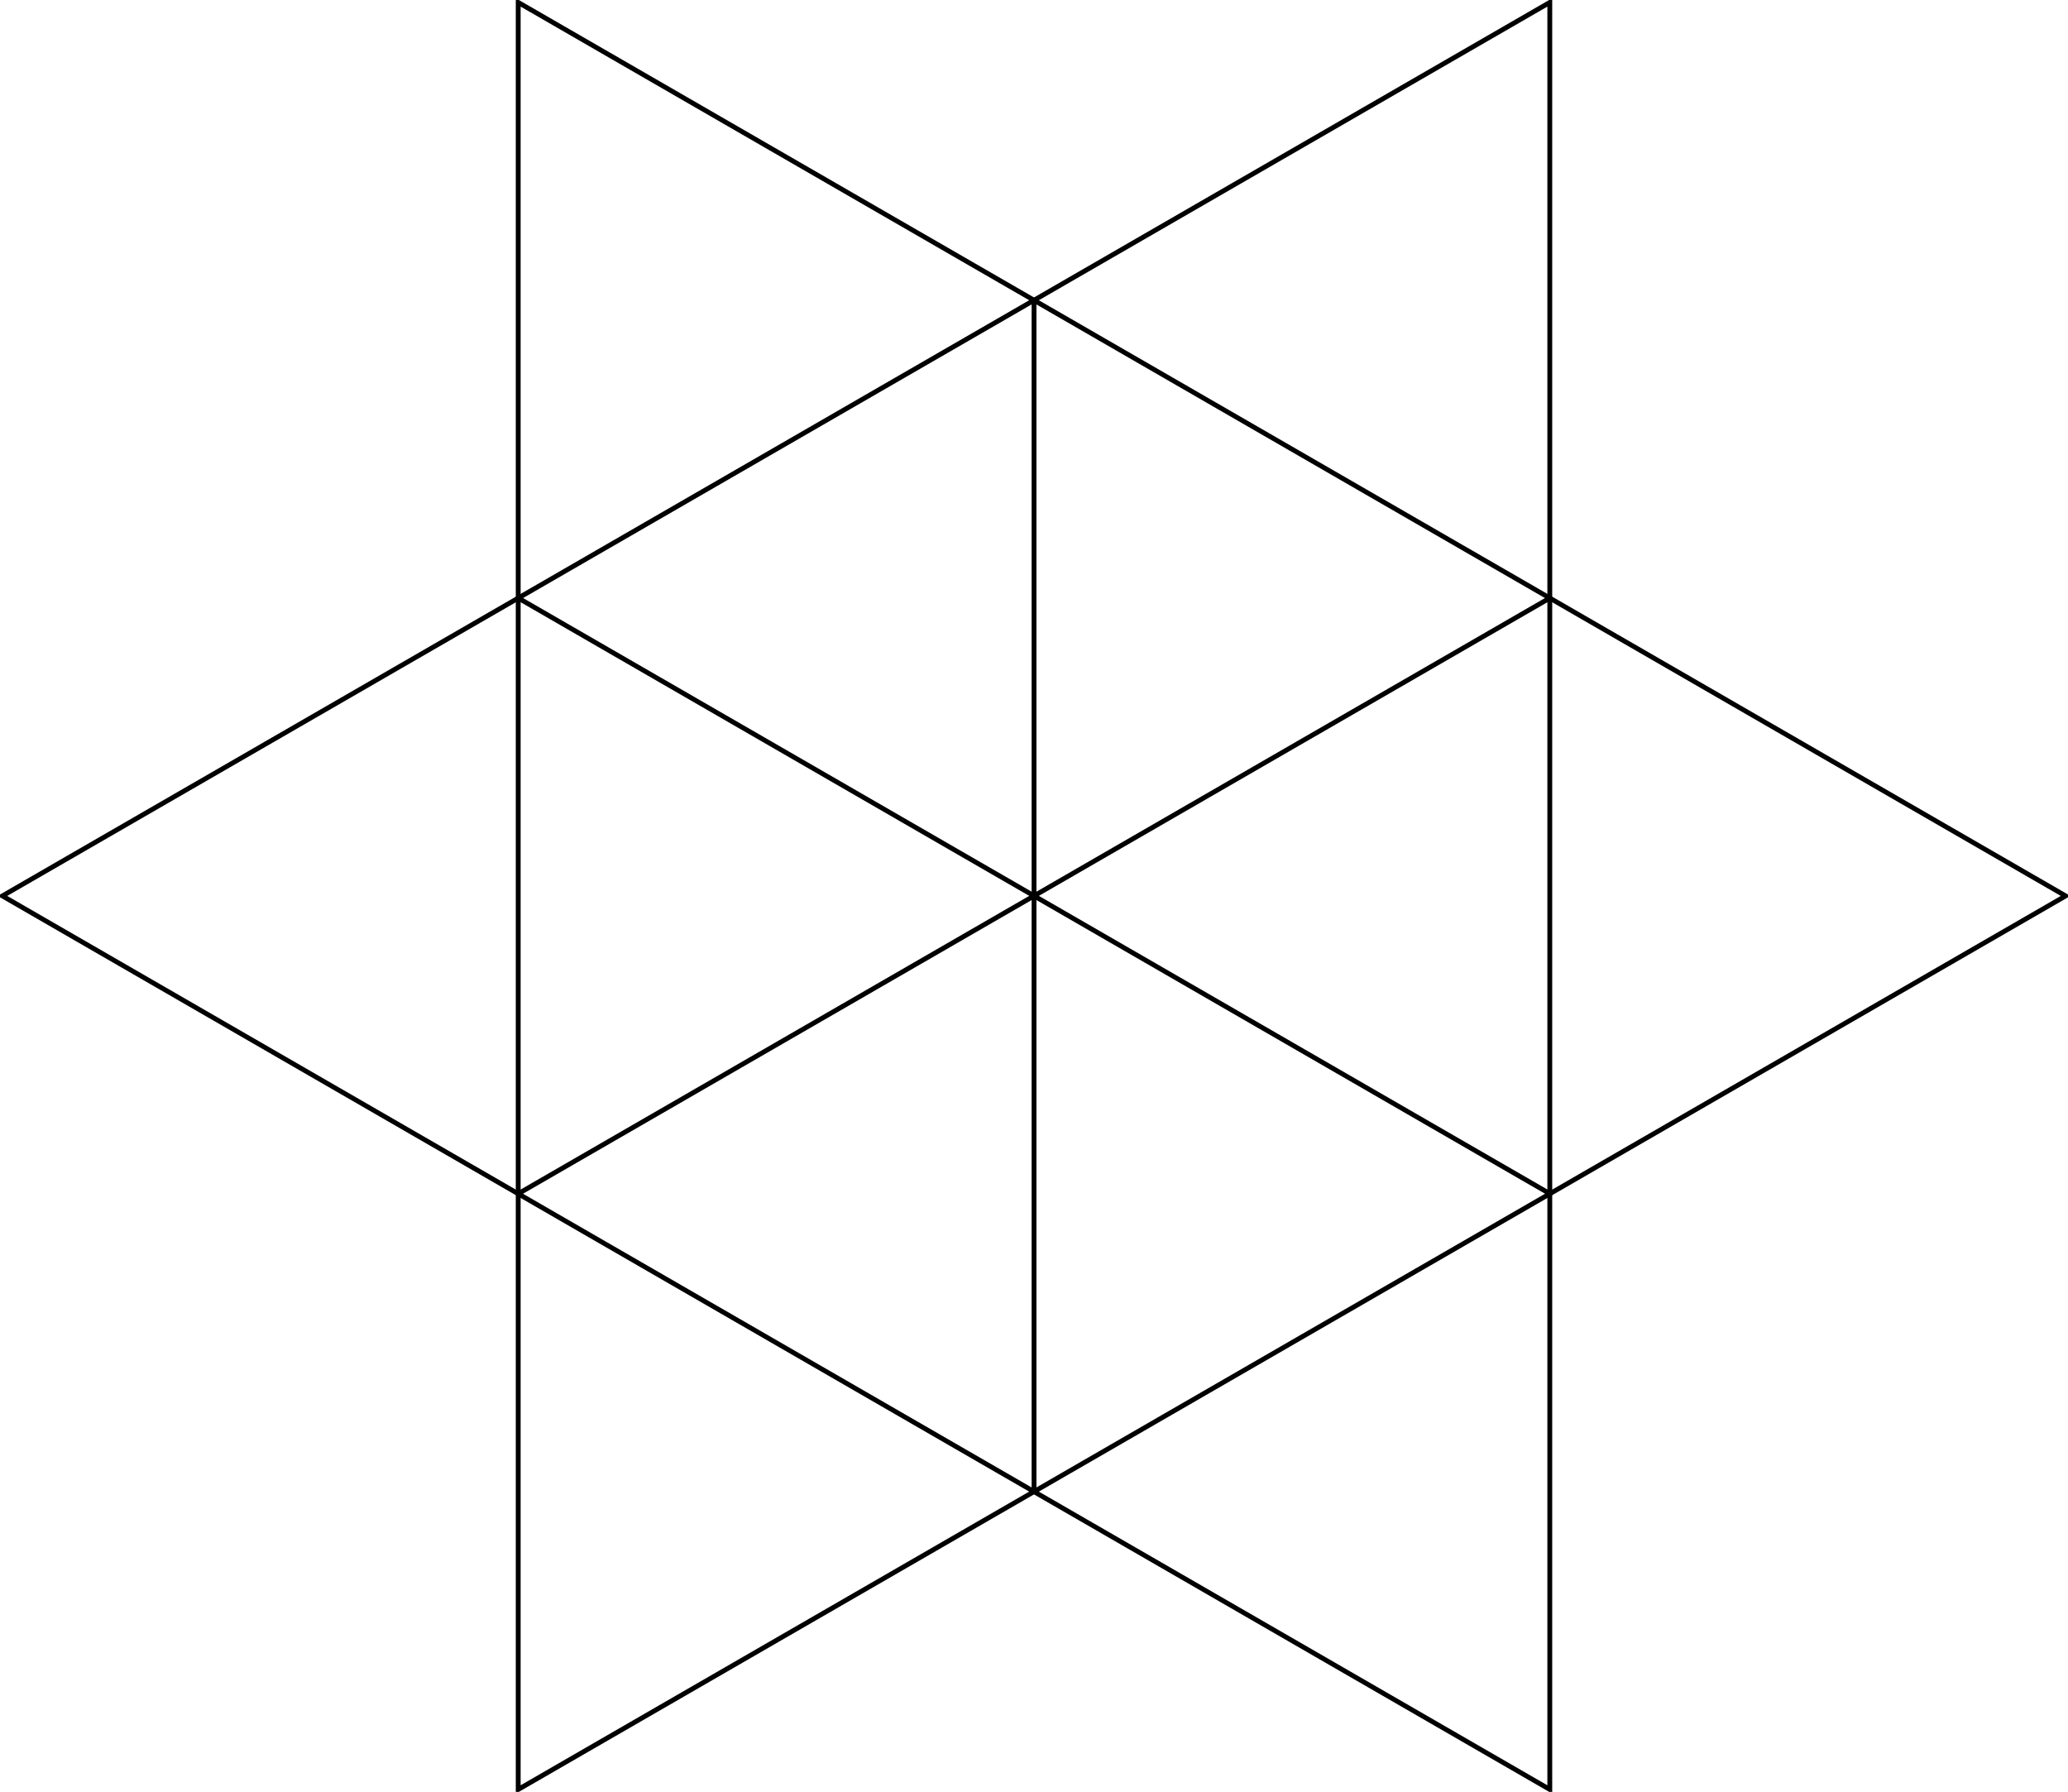
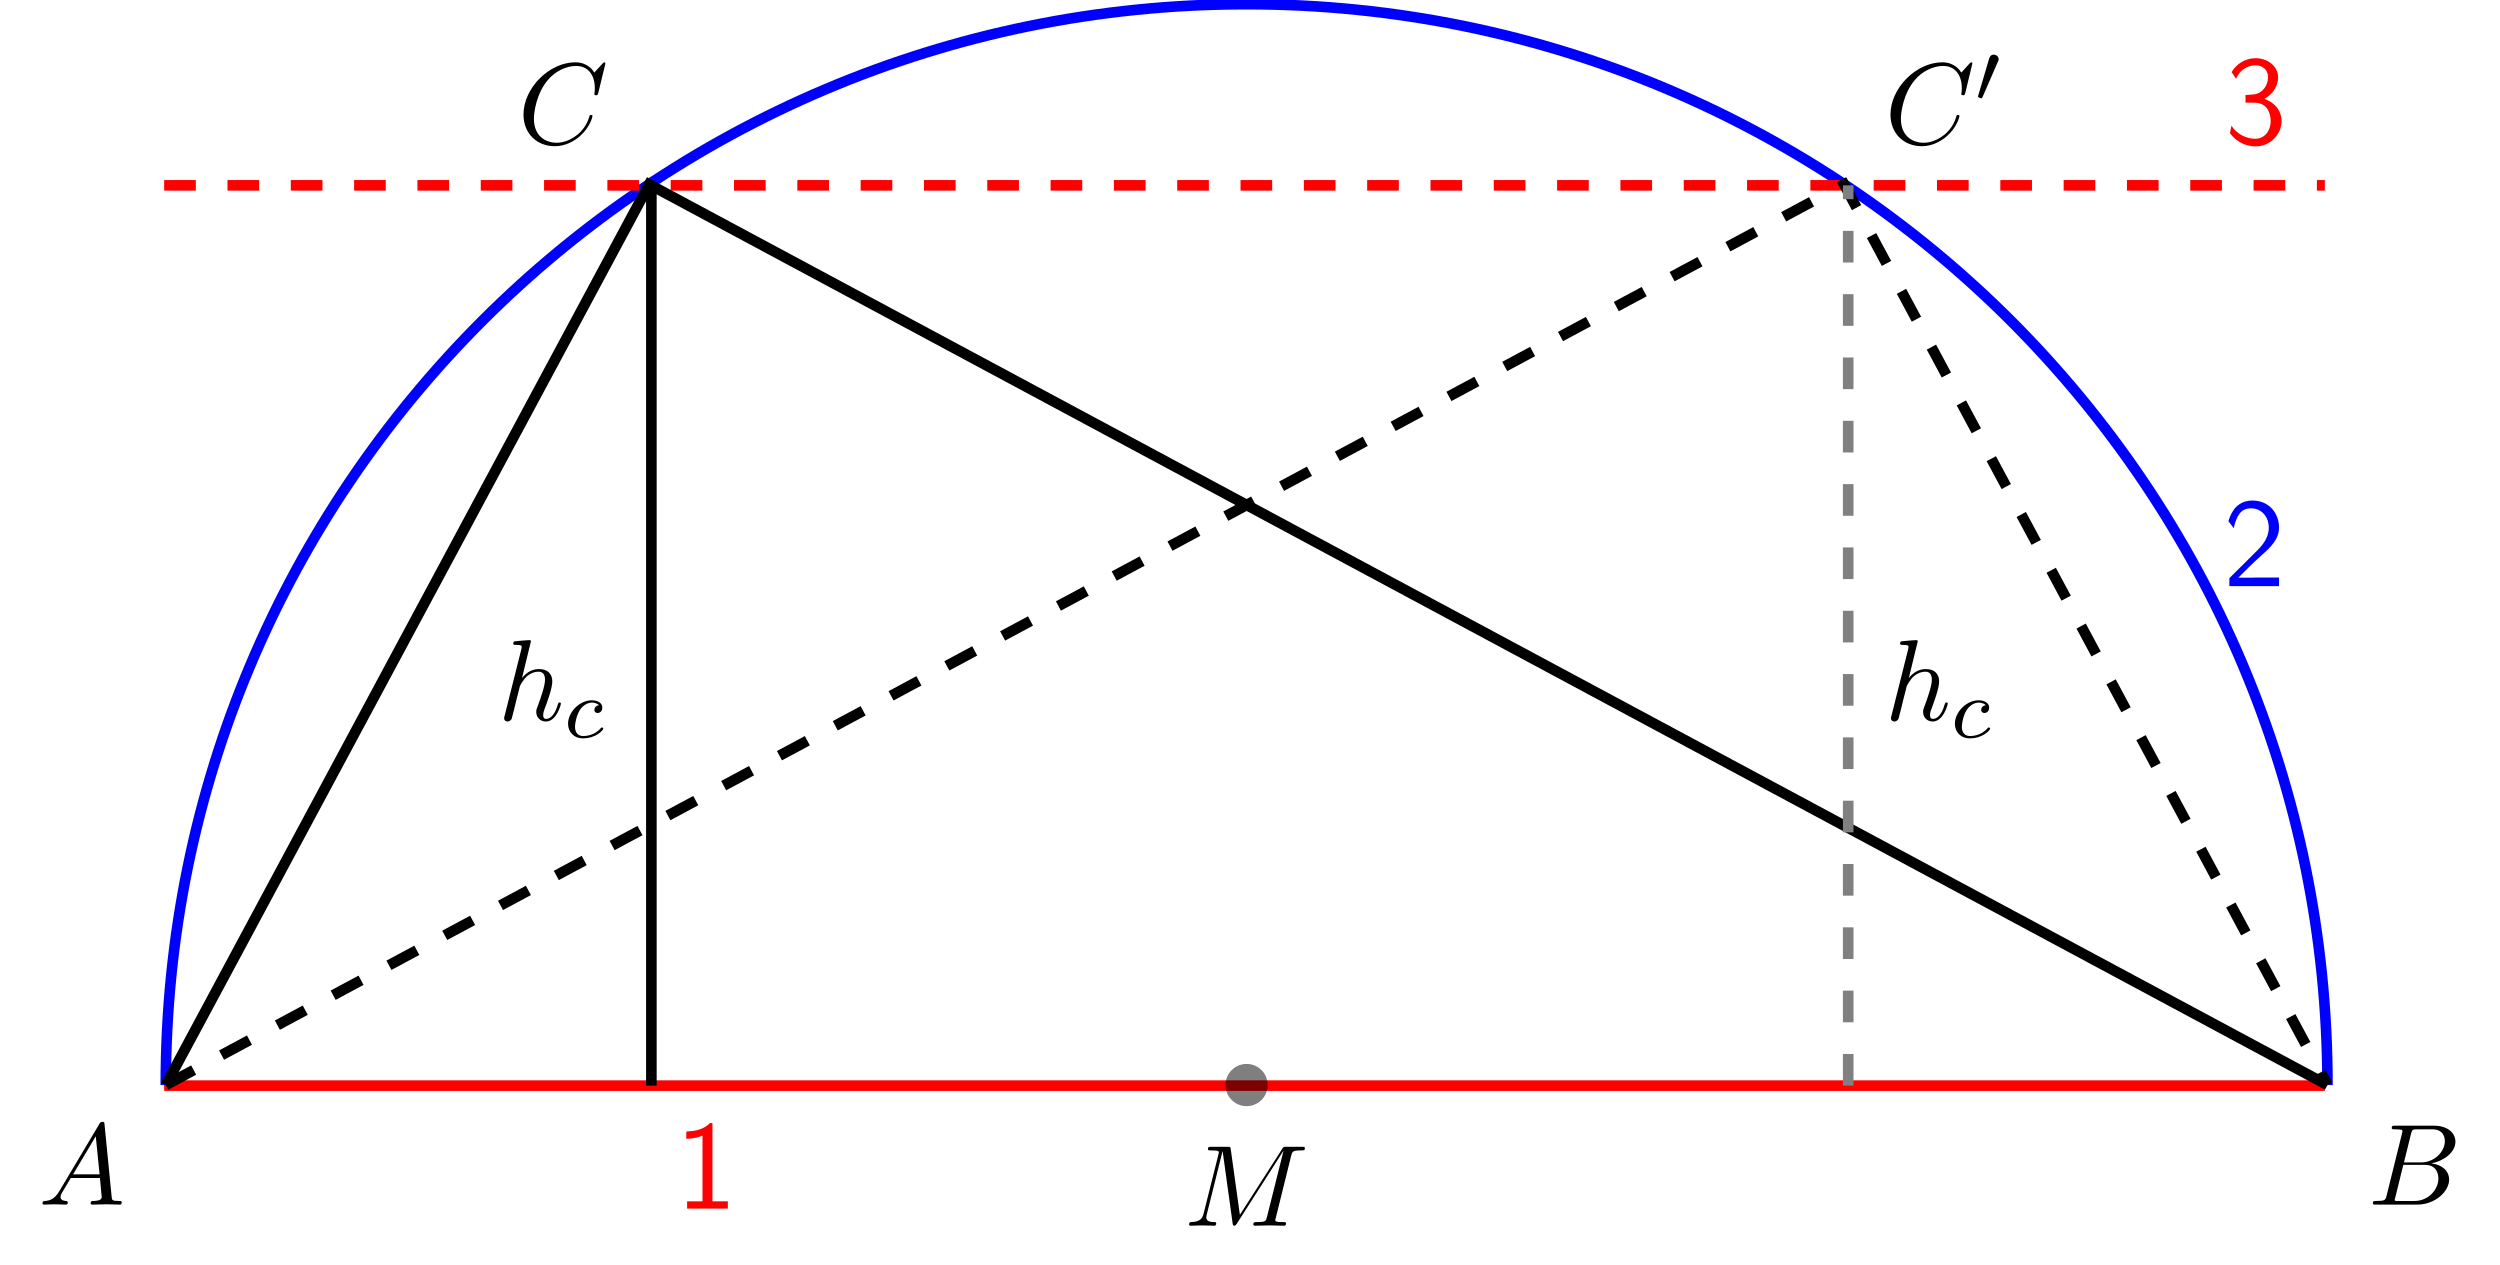
- <svg xmlns="http://www.w3.org/2000/svg" width="170.477pt" height="147.691pt" viewBox="0 0 170.477 147.691" version="1.1">
+ <svg xmlns="http://www.w3.org/2000/svg" xmlns:xlink="http://www.w3.org/1999/xlink" width="236.04pt" height="119.364pt" viewBox="0 0 236.04 119.364" version="1.1">
  <defs>
-     <clipPath id="clip1">
-       <path d="M 37 0 L 170.477 0 L 170.477 147.691 L 37 147.691 Z M 37 0 " />
-     </clipPath>
-     <clipPath id="clip2">
-       <path d="M 0 0 L 134 0 L 134 147.691 L 0 147.691 Z M 0 0 " />
-     </clipPath>
+     <g>
+       <symbol overflow="visible" id="glyph0-0">
+         <path style="stroke:none;" d="" />
+       </symbol>
+       <symbol overflow="visible" id="glyph0-1">
+         <path style="stroke:none;" d="M 1.953 -1.25 C 1.516 -0.531 1.094 -0.375 0.609 -0.344 C 0.484 -0.328 0.375 -0.328 0.375 -0.125 C 0.375 -0.047 0.438 0 0.531 0 C 0.812 0 1.156 -0.031 1.469 -0.031 C 1.828 -0.031 2.203 0 2.547 0 C 2.625 0 2.766 0 2.766 -0.203 C 2.766 -0.328 2.656 -0.344 2.578 -0.344 C 2.328 -0.359 2.078 -0.453 2.078 -0.719 C 2.078 -0.844 2.141 -0.969 2.219 -1.125 L 3.047 -2.516 L 5.797 -2.516 C 5.812 -2.297 5.969 -0.812 5.969 -0.703 C 5.969 -0.375 5.406 -0.344 5.188 -0.344 C 5.031 -0.344 4.922 -0.344 4.922 -0.125 C 4.922 0 5.047 0 5.078 0 C 5.516 0 5.984 -0.031 6.438 -0.031 C 6.703 -0.031 7.391 0 7.672 0 C 7.734 0 7.859 0 7.859 -0.219 C 7.859 -0.344 7.75 -0.344 7.609 -0.344 C 6.938 -0.344 6.938 -0.422 6.906 -0.734 L 6.234 -7.547 C 6.219 -7.766 6.219 -7.812 6.031 -7.812 C 5.859 -7.812 5.812 -7.734 5.75 -7.625 Z M 3.266 -2.859 L 5.406 -6.453 L 5.766 -2.859 Z " />
+       </symbol>
+       <symbol overflow="visible" id="glyph0-2">
+         <path style="stroke:none;" d="M 1.75 -0.844 C 1.641 -0.422 1.609 -0.344 0.75 -0.344 C 0.562 -0.344 0.453 -0.344 0.453 -0.125 C 0.453 0 0.562 0 0.75 0 L 4.641 0 C 6.375 0 7.656 -1.281 7.656 -2.359 C 7.656 -3.141 7.031 -3.781 5.969 -3.891 C 7.094 -4.094 8.25 -4.906 8.25 -5.938 C 8.25 -6.75 7.531 -7.453 6.219 -7.453 L 2.547 -7.453 C 2.344 -7.453 2.234 -7.453 2.234 -7.234 C 2.234 -7.109 2.328 -7.109 2.547 -7.109 C 2.562 -7.109 2.766 -7.109 2.953 -7.094 C 3.156 -7.062 3.25 -7.062 3.25 -6.922 C 3.25 -6.875 3.234 -6.844 3.203 -6.703 Z M 3.391 -3.984 L 4.062 -6.703 C 4.172 -7.078 4.188 -7.109 4.656 -7.109 L 6.062 -7.109 C 7.031 -7.109 7.25 -6.469 7.25 -5.984 C 7.25 -5.031 6.312 -3.984 4.984 -3.984 Z M 2.906 -0.344 C 2.75 -0.344 2.719 -0.344 2.656 -0.344 C 2.547 -0.359 2.516 -0.375 2.516 -0.453 C 2.516 -0.484 2.516 -0.516 2.578 -0.703 L 3.328 -3.75 L 5.391 -3.75 C 6.438 -3.75 6.641 -2.938 6.641 -2.469 C 6.641 -1.391 5.672 -0.344 4.391 -0.344 Z " />
+       </symbol>
+       <symbol overflow="visible" id="glyph0-3">
+         <path style="stroke:none;" d="M 10.094 -6.609 C 10.203 -7 10.219 -7.109 11.031 -7.109 C 11.281 -7.109 11.391 -7.109 11.391 -7.328 C 11.391 -7.453 11.281 -7.453 11.094 -7.453 L 9.656 -7.453 C 9.375 -7.453 9.359 -7.453 9.234 -7.234 L 5.25 -1.031 L 4.391 -7.203 C 4.359 -7.453 4.344 -7.453 4.062 -7.453 L 2.562 -7.453 C 2.359 -7.453 2.234 -7.453 2.234 -7.234 C 2.234 -7.109 2.328 -7.109 2.547 -7.109 C 2.688 -7.109 2.891 -7.094 3.016 -7.094 C 3.203 -7.062 3.266 -7.031 3.266 -6.922 C 3.266 -6.875 3.25 -6.844 3.219 -6.703 L 1.828 -1.156 C 1.719 -0.719 1.531 -0.375 0.656 -0.344 C 0.594 -0.344 0.453 -0.328 0.453 -0.125 C 0.453 -0.031 0.531 0 0.609 0 C 0.953 0 1.344 -0.031 1.703 -0.031 C 2.078 -0.031 2.469 0 2.828 0 C 2.875 0 3.016 0 3.016 -0.219 C 3.016 -0.344 2.906 -0.344 2.828 -0.344 C 2.203 -0.344 2.078 -0.562 2.078 -0.812 C 2.078 -0.891 2.094 -0.953 2.125 -1.062 L 3.609 -7.016 L 3.625 -7.016 L 4.562 -0.25 C 4.578 -0.125 4.594 0 4.719 0 C 4.844 0 4.906 -0.125 4.969 -0.203 L 9.375 -7.094 L 7.812 -0.844 C 7.703 -0.422 7.688 -0.344 6.828 -0.344 C 6.641 -0.344 6.516 -0.344 6.516 -0.125 C 6.516 0 6.656 0 6.688 0 C 6.984 0 7.734 -0.031 8.031 -0.031 C 8.484 -0.031 8.953 0 9.406 0 C 9.469 0 9.609 0 9.609 -0.219 C 9.609 -0.344 9.516 -0.344 9.297 -0.344 C 8.906 -0.344 8.594 -0.344 8.594 -0.531 C 8.594 -0.578 8.594 -0.594 8.656 -0.797 Z " />
+       </symbol>
+       <symbol overflow="visible" id="glyph0-4">
+         <path style="stroke:none;" d="M 3.125 -7.453 C 3.125 -7.453 3.125 -7.562 2.984 -7.562 C 2.734 -7.562 1.938 -7.484 1.656 -7.453 C 1.578 -7.453 1.453 -7.438 1.453 -7.234 C 1.453 -7.109 1.547 -7.109 1.719 -7.109 C 2.234 -7.109 2.25 -7.031 2.25 -6.922 L 2.219 -6.703 L 0.641 -0.422 C 0.594 -0.266 0.594 -0.25 0.594 -0.188 C 0.594 0.062 0.812 0.125 0.922 0.125 C 1.094 0.125 1.266 -0.016 1.312 -0.156 L 1.531 -1 L 1.766 -1.969 C 1.828 -2.219 1.891 -2.453 1.953 -2.703 C 1.969 -2.766 2.062 -3.125 2.078 -3.203 C 2.109 -3.297 2.438 -3.906 2.812 -4.203 C 3.047 -4.375 3.391 -4.578 3.859 -4.578 C 4.328 -4.578 4.453 -4.203 4.453 -3.812 C 4.453 -3.234 4.031 -2.047 3.781 -1.375 C 3.688 -1.125 3.625 -1 3.625 -0.781 C 3.625 -0.266 4.016 0.125 4.531 0.125 C 5.547 0.125 5.953 -1.469 5.953 -1.562 C 5.953 -1.672 5.859 -1.672 5.828 -1.672 C 5.719 -1.672 5.719 -1.641 5.656 -1.469 C 5.5 -0.891 5.141 -0.125 4.547 -0.125 C 4.359 -0.125 4.281 -0.234 4.281 -0.484 C 4.281 -0.75 4.391 -1.016 4.484 -1.25 C 4.656 -1.719 5.141 -3.016 5.141 -3.656 C 5.141 -4.359 4.719 -4.828 3.891 -4.828 C 3.203 -4.828 2.688 -4.484 2.281 -3.984 Z " />
+       </symbol>
+       <symbol overflow="visible" id="glyph0-5">
+         <path style="stroke:none;" d="M 8.281 -7.578 C 8.281 -7.609 8.266 -7.688 8.172 -7.688 C 8.141 -7.688 8.125 -7.672 8 -7.562 L 7.234 -6.719 C 7.141 -6.875 6.641 -7.688 5.438 -7.688 C 3 -7.688 0.547 -5.281 0.547 -2.75 C 0.547 -0.953 1.828 0.234 3.5 0.234 C 4.453 0.234 5.281 -0.203 5.859 -0.703 C 6.875 -1.594 7.062 -2.578 7.062 -2.625 C 7.062 -2.719 6.953 -2.719 6.922 -2.719 C 6.859 -2.719 6.812 -2.703 6.781 -2.625 C 6.688 -2.297 6.438 -1.531 5.688 -0.891 C 4.922 -0.281 4.25 -0.094 3.672 -0.094 C 2.688 -0.094 1.531 -0.672 1.531 -2.359 C 1.531 -2.984 1.766 -4.75 2.859 -6.031 C 3.516 -6.812 4.547 -7.344 5.516 -7.344 C 6.625 -7.344 7.281 -6.516 7.281 -5.25 C 7.281 -4.812 7.234 -4.797 7.234 -4.688 C 7.234 -4.578 7.359 -4.578 7.406 -4.578 C 7.547 -4.578 7.547 -4.609 7.609 -4.797 Z " />
+       </symbol>
+       <symbol overflow="visible" id="glyph1-0">
+         <path style="stroke:none;" d="" />
+       </symbol>
+       <symbol overflow="visible" id="glyph1-1">
+         <path style="stroke:none;" d="M 3.266 -3.047 C 2.938 -3.016 2.828 -2.766 2.828 -2.609 C 2.828 -2.375 3.031 -2.312 3.141 -2.312 C 3.172 -2.312 3.578 -2.344 3.578 -2.828 C 3.578 -3.312 3.062 -3.516 2.578 -3.516 C 1.453 -3.516 0.344 -2.422 0.344 -1.297 C 0.344 -0.547 0.875 0.078 1.75 0.078 C 3.016 0.078 3.672 -0.719 3.672 -0.828 C 3.672 -0.906 3.594 -0.953 3.547 -0.953 C 3.5 -0.953 3.469 -0.938 3.438 -0.891 C 2.812 -0.141 1.906 -0.141 1.766 -0.141 C 1.344 -0.141 1 -0.406 1 -1.016 C 1 -1.359 1.156 -2.203 1.531 -2.703 C 1.875 -3.141 2.281 -3.297 2.594 -3.297 C 2.688 -3.297 3.047 -3.281 3.266 -3.047 Z " />
+       </symbol>
+       <symbol overflow="visible" id="glyph2-0">
+         <path style="stroke:none;" d="" />
+       </symbol>
+       <symbol overflow="visible" id="glyph2-1">
+         <path style="stroke:none;" d="M 2.109 -3.781 C 2.156 -3.875 2.188 -3.938 2.188 -4.016 C 2.188 -4.281 1.938 -4.453 1.719 -4.453 C 1.406 -4.453 1.312 -4.172 1.281 -4.062 L 0.266 -0.625 C 0.234 -0.531 0.234 -0.516 0.234 -0.5 C 0.234 -0.438 0.281 -0.422 0.359 -0.391 C 0.516 -0.328 0.531 -0.328 0.547 -0.328 C 0.562 -0.328 0.609 -0.328 0.672 -0.469 Z " />
+       </symbol>
+       <symbol overflow="visible" id="glyph3-0">
+         <path style="stroke:none;" d="" />
+       </symbol>
+       <symbol overflow="visible" id="glyph3-1">
+         <path style="stroke:none;" d="M 3.516 -8.078 L 3.281 -8.078 C 3.094 -7.891 2.516 -7.328 1.234 -7.297 C 1.062 -7.297 1.047 -7.297 1.047 -7.078 L 1.047 -6.594 C 1.781 -6.594 2.328 -6.781 2.578 -6.891 L 2.578 -0.688 L 1.125 -0.688 L 1.125 0 L 4.969 0 L 4.969 -0.688 L 3.516 -0.688 Z " />
+       </symbol>
+       <symbol overflow="visible" id="glyph3-2">
+         <path style="stroke:none;" d="M 0.578 -0.75 L 0.578 0 L 5.266 0 L 5.266 -0.812 L 3.125 -0.812 C 2.984 -0.812 2.844 -0.797 2.703 -0.797 L 1.422 -0.797 C 1.734 -1.125 2.844 -2.219 3.625 -2.922 C 4.5 -3.688 5.266 -4.438 5.266 -5.531 C 5.266 -6.859 4.344 -8.078 2.766 -8.078 C 1.469 -8.078 0.812 -7.234 0.484 -6.125 C 0.875 -5.641 0.875 -5.625 0.984 -5.469 C 1.281 -6.75 1.719 -7.344 2.609 -7.344 C 3.641 -7.344 4.297 -6.531 4.297 -5.516 C 4.297 -4.891 4.047 -4.203 3.25 -3.406 Z " />
+       </symbol>
+       <symbol overflow="visible" id="glyph3-3">
+         <path style="stroke:none;" d="M 1.062 -6.125 C 1.359 -6.891 2.094 -7.406 2.891 -7.406 C 3.5 -7.406 4.078 -7.047 4.078 -6.281 C 4.078 -5.469 3.531 -4.812 2.875 -4.672 C 2.828 -4.656 2.062 -4.609 1.953 -4.594 L 1.953 -3.875 L 2.797 -3.875 C 4.031 -3.875 4.328 -2.828 4.328 -2.156 C 4.328 -1.188 3.734 -0.469 2.875 -0.469 C 2.109 -0.469 1.172 -0.844 0.625 -1.703 L 0.484 -1 C 1.266 0.062 2.312 0.25 2.906 0.25 C 4.297 0.25 5.359 -0.891 5.359 -2.156 C 5.359 -3.078 4.75 -3.891 3.734 -4.234 C 4.562 -4.688 5.031 -5.484 5.031 -6.281 C 5.031 -7.297 4.062 -8.078 2.906 -8.078 C 1.953 -8.078 1.094 -7.547 0.641 -6.766 Z " />
+       </symbol>
+     </g>
  </defs>
  <g id="surface1">
-     <g clip-path="url(#clip1)" clip-rule="nonzero">
-       <path style="fill:none;stroke-width:0.399;stroke-linecap:butt;stroke-linejoin:miter;stroke:rgb(0%,0%,0%);stroke-opacity:1;stroke-miterlimit:10;" d="M -0 -0 L 127.562 73.648 L -0 147.293 Z M -0 -0 " transform="matrix(1,0,0,-1,42.719,147.492)" />
+     <path style="fill:none;stroke-width:1;stroke-linecap:butt;stroke-linejoin:miter;stroke:rgb(100%,0%,0%);stroke-opacity:1;stroke-miterlimit:10;" d="M -102.2 -0.054 L 101.8 -0.054 " transform="matrix(1,0,0,-1,117.7,102.446)" />
+     <path style="fill:none;stroke-width:1;stroke-linecap:butt;stroke-linejoin:miter;stroke:rgb(0%,0%,100%);stroke-opacity:1;stroke-miterlimit:10;" d="M 102.05 0.001 C 102.05 56.36 56.359 102.048 -0.001 102.048 C -56.36 102.048 -102.048 56.36 -102.048 0.001 " transform="matrix(1,0,0,-1,117.7,102.446)" />
+     <path style="fill:none;stroke-width:1;stroke-linecap:butt;stroke-linejoin:miter;stroke:rgb(100%,0%,0%);stroke-opacity:1;stroke-dasharray:2.989,2.989;stroke-miterlimit:10;" d="M -102.2 84.946 L 101.8 84.946 " transform="matrix(1,0,0,-1,117.7,102.446)" />
+     <path style=" stroke:none;fill-rule:nonzero;fill:rgb(0%,0%,0%);fill-opacity:0.5;" d="M 119.691 102.445 C 119.691 101.344 118.801 100.453 117.699 100.453 C 116.598 100.453 115.707 101.344 115.707 102.445 C 115.707 103.547 116.598 104.438 117.699 104.438 C 118.801 104.438 119.691 103.547 119.691 102.445 Z " />
+     <path style="fill:none;stroke-width:1;stroke-linecap:butt;stroke-linejoin:miter;stroke:rgb(0%,0%,0%);stroke-opacity:1;stroke-miterlimit:10;" d="M -102.048 0.001 L -56.411 85.04 L 102.05 0.001 " transform="matrix(1,0,0,-1,117.7,102.446)" />
+     <path style="fill:none;stroke-width:1;stroke-linecap:butt;stroke-linejoin:miter;stroke:rgb(0%,0%,0%);stroke-opacity:1;stroke-dasharray:2.989,2.989;stroke-miterlimit:10;" d="M -102.048 0.001 L 56.409 85.04 L 102.05 0.001 " transform="matrix(1,0,0,-1,117.7,102.446)" />
+     <path style="fill:none;stroke-width:1;stroke-linecap:butt;stroke-linejoin:miter;stroke:rgb(0%,0%,0%);stroke-opacity:1;stroke-miterlimit:10;" d="M -56.2 -0.054 L -56.2 84.946 " transform="matrix(1,0,0,-1,117.7,102.446)" />
+     <path style="fill:none;stroke-width:1;stroke-linecap:butt;stroke-linejoin:miter;stroke:rgb(50%,50%,50%);stroke-opacity:1;stroke-dasharray:2.989,2.989;stroke-miterlimit:10;" d="M 56.8 -0.054 L 56.8 84.946 " transform="matrix(1,0,0,-1,117.7,102.446)" />
+     <g style="fill:rgb(0%,0%,0%);fill-opacity:1;">
+       <use xlink:href="#glyph0-1" x="3.636" y="113.735" />
    </g>
-     <g clip-path="url(#clip2)" clip-rule="nonzero">
-       <path style="fill:none;stroke-width:0.399;stroke-linecap:butt;stroke-linejoin:miter;stroke:rgb(0%,0%,0%);stroke-opacity:1;stroke-miterlimit:10;" d="M 85.039 -0 L 85.039 147.293 L -42.52 73.648 Z M 85.039 -0 " transform="matrix(1,0,0,-1,42.719,147.492)" />
+     <g style="fill:rgb(0%,0%,0%);fill-opacity:1;">
+       <use xlink:href="#glyph0-2" x="223.582" y="113.735" />
    </g>
-     <path style="fill:none;stroke-width:0.399;stroke-linecap:butt;stroke-linejoin:miter;stroke:rgb(0%,0%,0%);stroke-opacity:1;stroke-miterlimit:10;" d="M 42.523 24.551 L 42.523 122.75 " transform="matrix(1,0,0,-1,42.719,147.492)" />
-     <path style="fill:none;stroke-width:0.399;stroke-linecap:butt;stroke-linejoin:miter;stroke:rgb(0%,0%,0%);stroke-opacity:1;stroke-miterlimit:10;" d="M 85.047 49.101 L -0 98.203 " transform="matrix(1,0,0,-1,42.719,147.492)" />
-     <path style="fill:none;stroke-width:0.399;stroke-linecap:butt;stroke-linejoin:miter;stroke:rgb(0%,0%,0%);stroke-opacity:1;stroke-miterlimit:10;" d="M 85.047 98.203 L -0 49.101 " transform="matrix(1,0,0,-1,42.719,147.492)" />
+     <g style="fill:rgb(0%,0%,0%);fill-opacity:1;">
+       <use xlink:href="#glyph0-3" x="111.814" y="115.728" />
+     </g>
+     <g style="fill:rgb(0%,0%,0%);fill-opacity:1;">
+       <use xlink:href="#glyph0-4" x="47.005" y="67.998" />
+     </g>
+     <g style="fill:rgb(0%,0%,0%);fill-opacity:1;">
+       <use xlink:href="#glyph1-1" x="53.29" y="69.634" />
+     </g>
+     <g style="fill:rgb(0%,0%,0%);fill-opacity:1;">
+       <use xlink:href="#glyph0-4" x="177.944" y="67.998" />
+     </g>
+     <g style="fill:rgb(0%,0%,0%);fill-opacity:1;">
+       <use xlink:href="#glyph1-1" x="184.229" y="69.634" />
+     </g>
+     <g style="fill:rgb(0%,0%,0%);fill-opacity:1;">
+       <use xlink:href="#glyph0-5" x="48.879" y="13.571" />
+     </g>
+     <g style="fill:rgb(0%,0%,0%);fill-opacity:1;">
+       <use xlink:href="#glyph0-5" x="177.944" y="13.571" />
+     </g>
+     <g style="fill:rgb(0%,0%,0%);fill-opacity:1;">
+       <use xlink:href="#glyph2-1" x="186.521" y="9.613" />
+     </g>
+     <g style="fill:rgb(100%,0%,0%);fill-opacity:1;">
+       <use xlink:href="#glyph3-1" x="63.75" y="114.113" />
+     </g>
+     <g style="fill:rgb(0%,0%,100%);fill-opacity:1;">
+       <use xlink:href="#glyph3-2" x="209.911" y="55.338" />
+     </g>
+     <g style="fill:rgb(100%,0%,0%);fill-opacity:1;">
+       <use xlink:href="#glyph3-3" x="210.059" y="13.571" />
+     </g>
  </g>
</svg>
